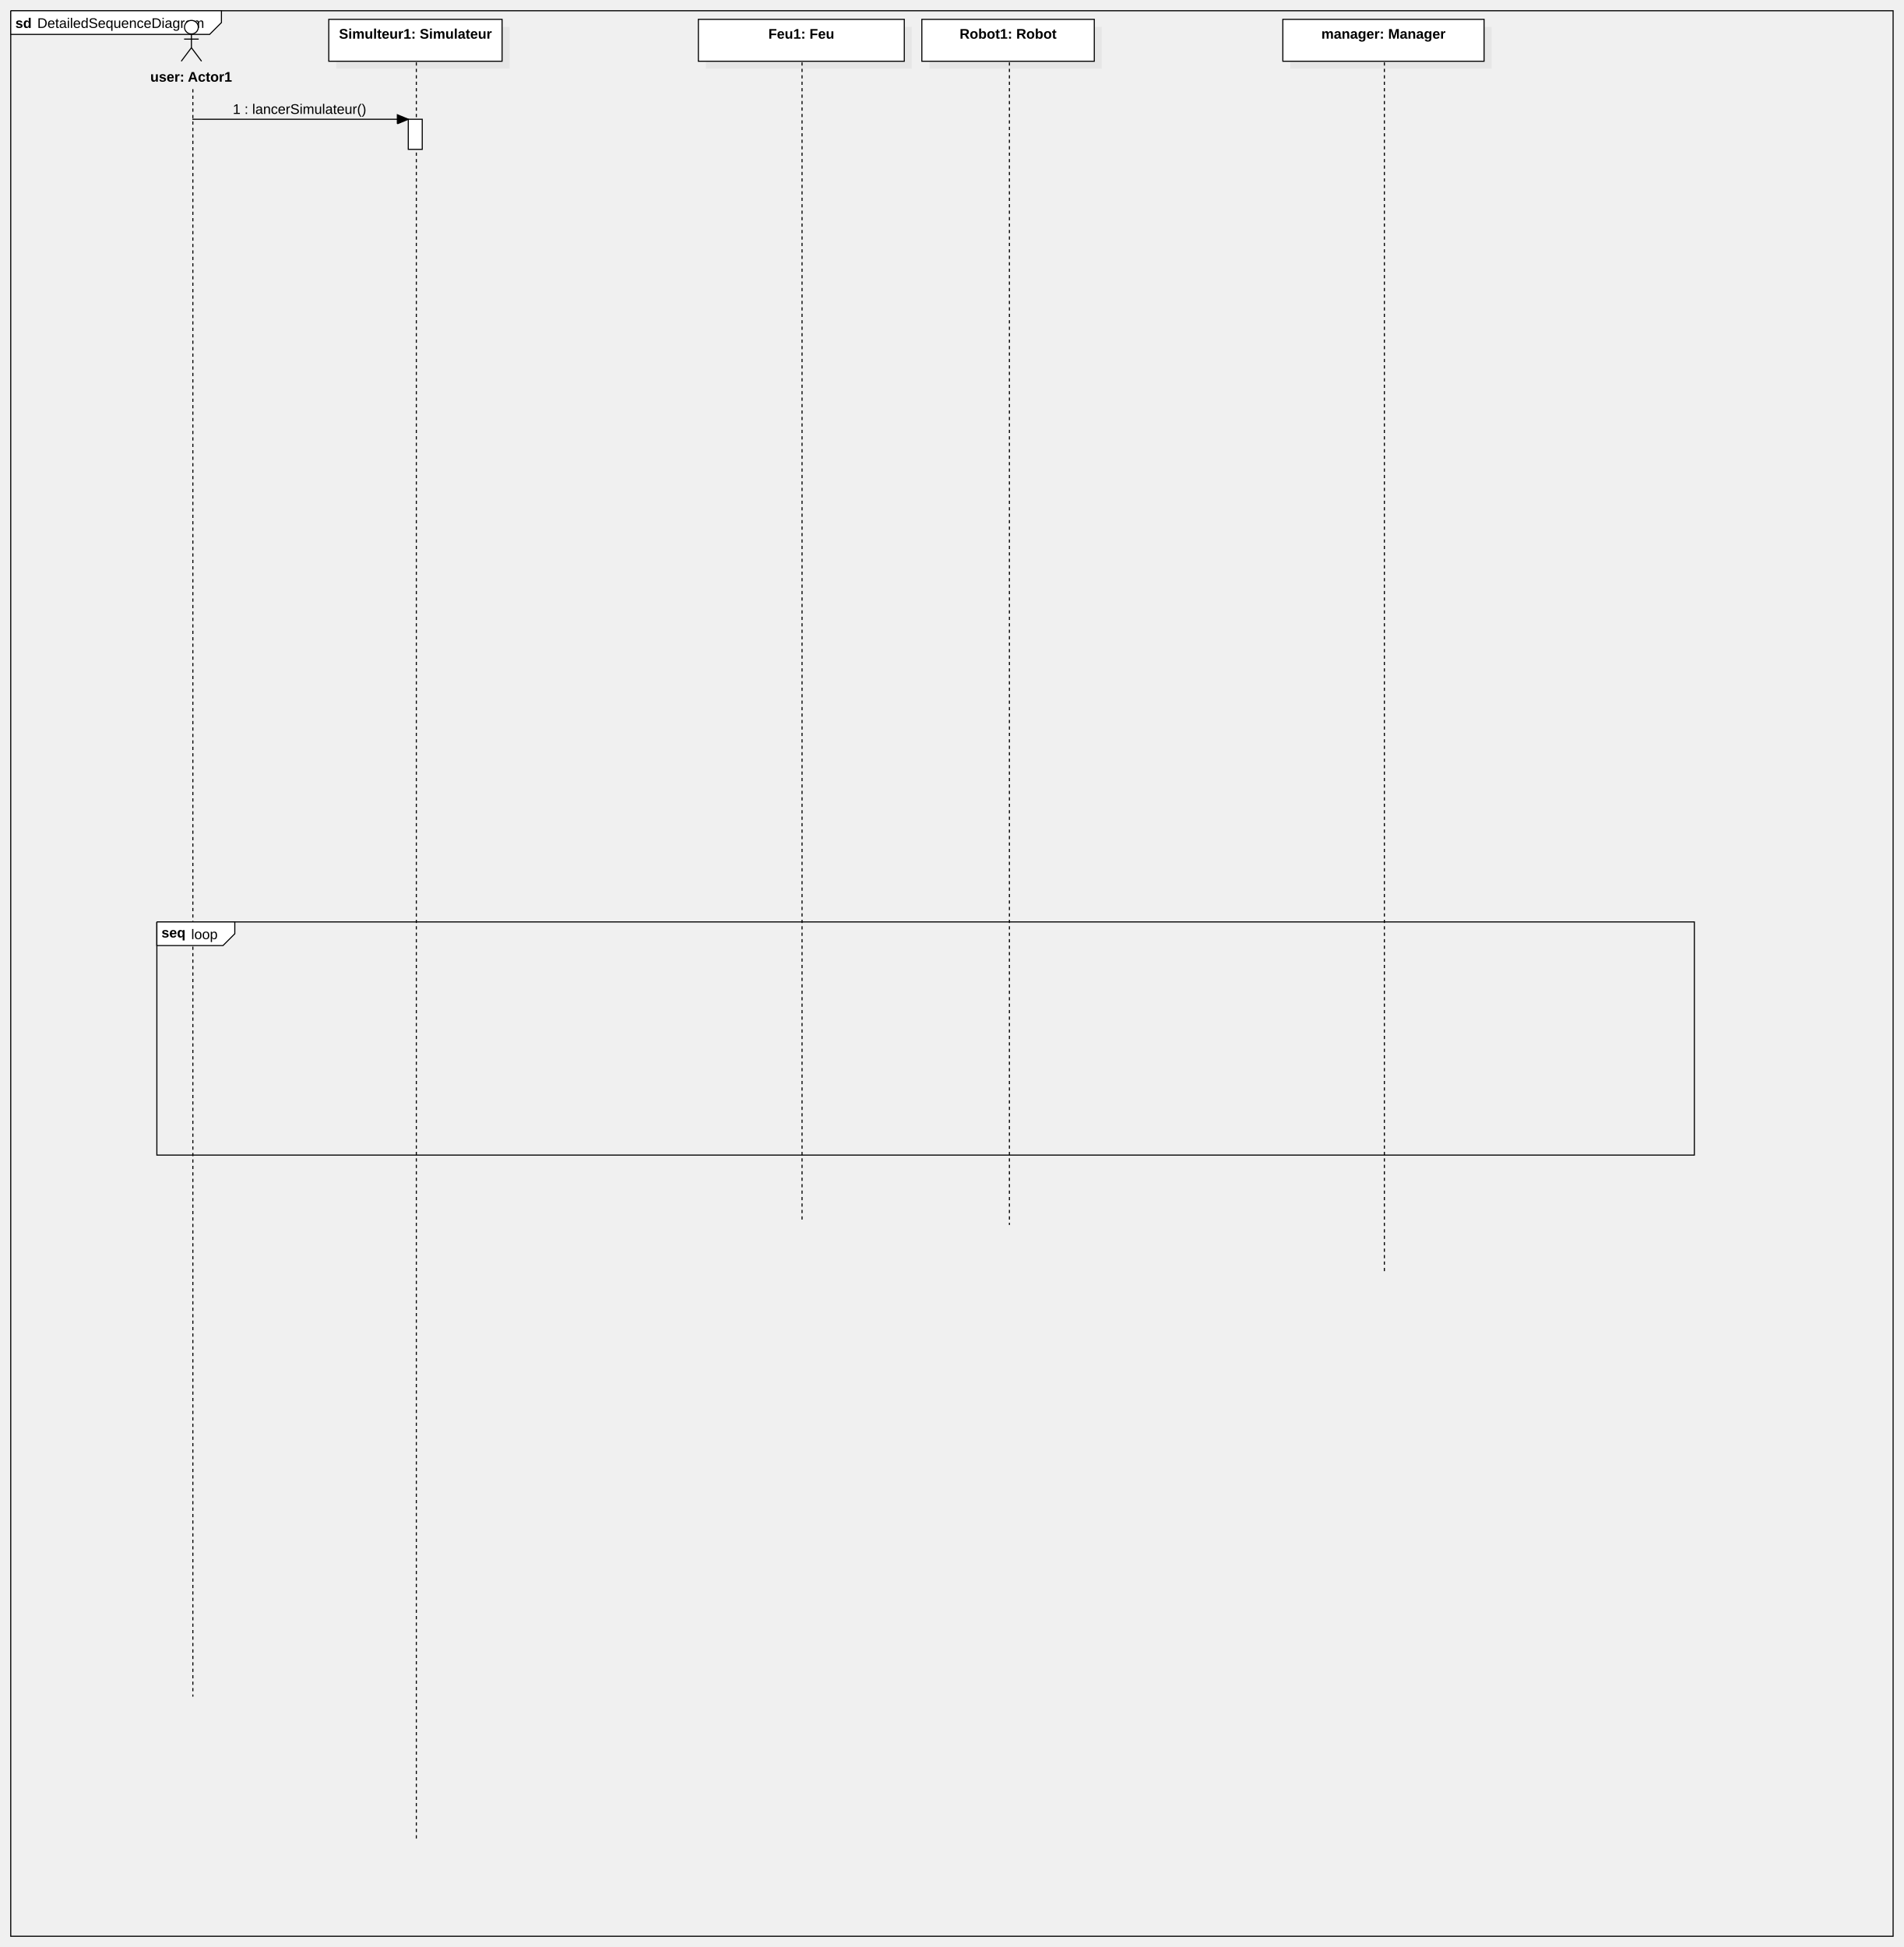
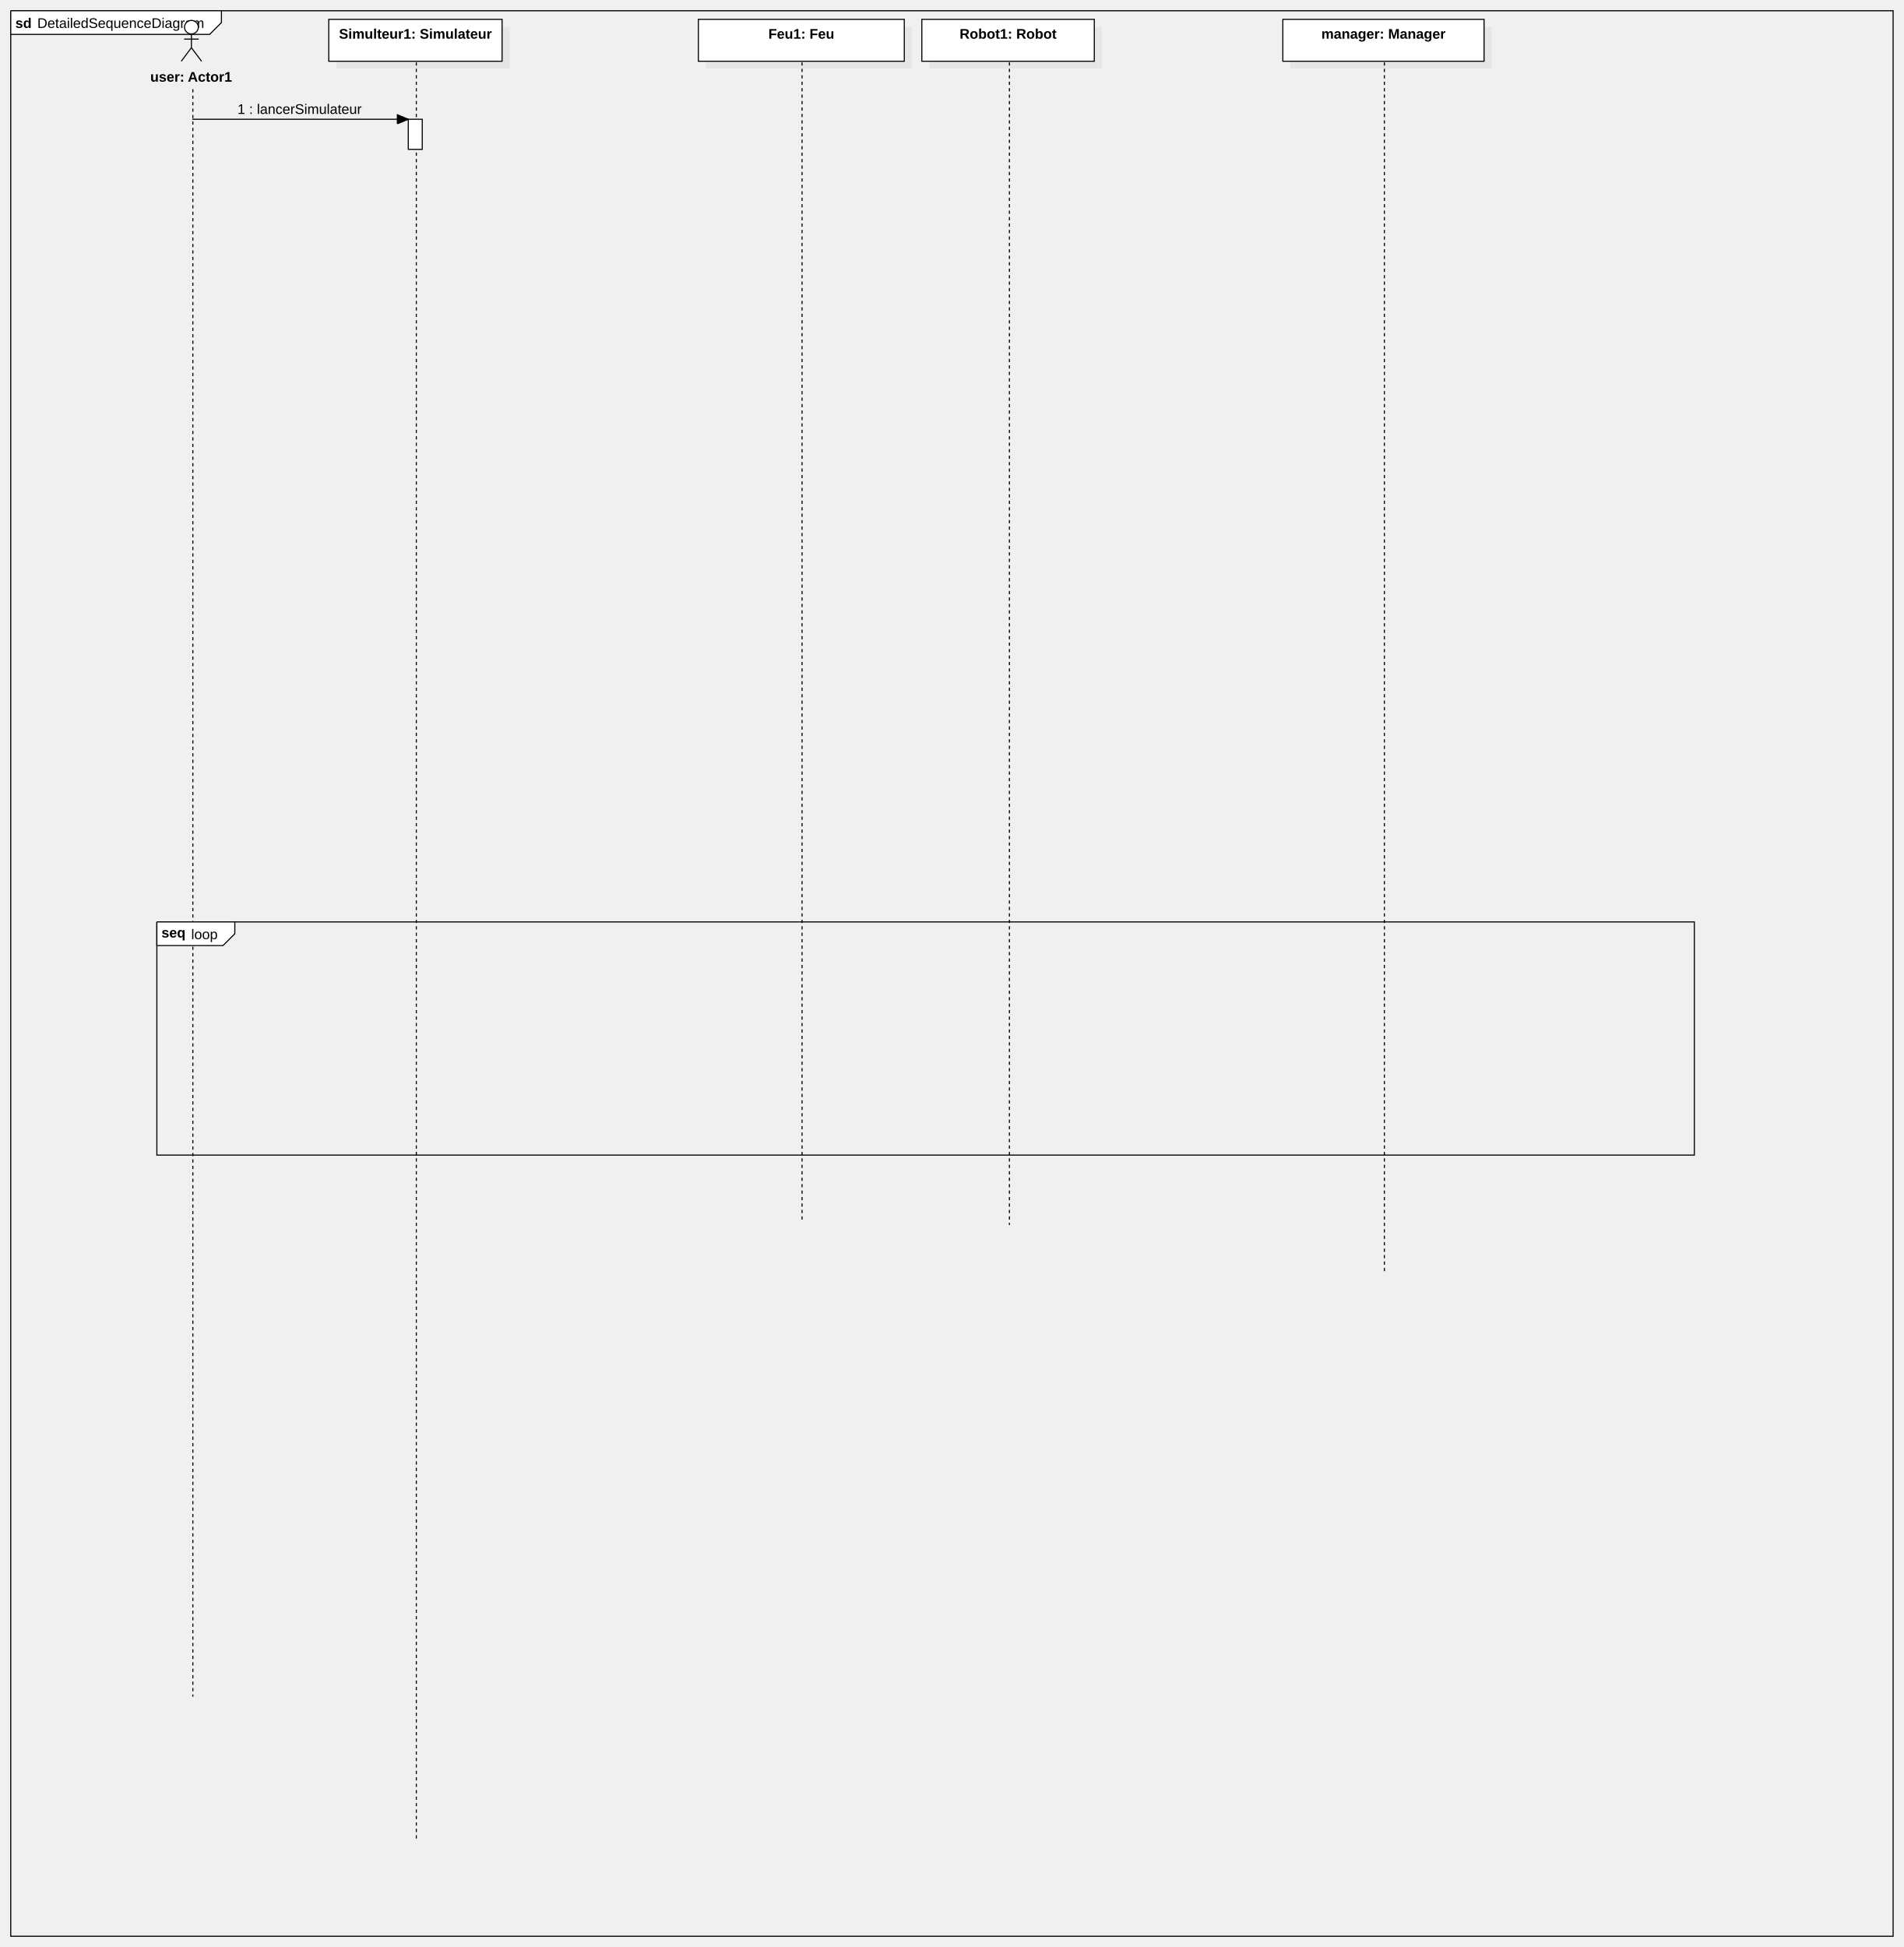
<svg xmlns="http://www.w3.org/2000/svg" version="1.1" width="1772" height="1812">
  <defs />
  <g>
    <g transform="translate(2,-22) scale(1,1)">
      <path fill="none" stroke="#000000" d="M 8 32 L 1760 32 L 1760 1824 L 8 1824 L 8 32" stroke-miterlimit="10" />
    </g>
    <g transform="translate(2,-22) scale(1,1)">
      <path fill="#ffffff" stroke="none" d="M 8 32 L 8 54 L 193.102 54 L 204.102 43 L 204.102 32 L 8 32" />
    </g>
    <g transform="translate(2,-22) scale(1,1)">
      <path fill="none" stroke="#000000" d="M 8 32 L 8 54 L 193.102 54 L 204.102 43 L 204.102 32 L 8 32 L 8 32" stroke-miterlimit="10" />
    </g>
    <g transform="translate(2,-22) scale(1,1)">
      <g>
        <path fill="none" stroke="none" />
        <text fill="#000000" stroke="none" font-family="Arial" font-size="13px" font-style="normal" font-weight="normal" text-decoration="none" x="32.73" y="48">DetailedSequenceDiagram</text>
      </g>
    </g>
    <g transform="translate(2,-22) scale(1,1)">
      <g>
        <path fill="none" stroke="none" />
        <text fill="#000000" stroke="none" font-family="Arial" font-size="13px" font-style="normal" font-weight="bold" text-decoration="none" x="12.28" y="48">sd</text>
      </g>
    </g>
    <g transform="translate(2,-22) scale(1,1)">
      <path fill="#ffffff" stroke="none" d="M 169.722 47.3 C 169.722 43.821 172.6 41 176.151 41 C 179.702 41 182.58 43.821 182.58 47.3 C 182.58 50.779 179.702 53.6 176.151 53.6 C 172.6 53.6 169.722 50.779 169.722 47.3 Z" />
    </g>
    <g transform="translate(2,-22) scale(1,1)">
      <path fill="none" stroke="#000000" d="M 169.722 47.3 C 169.722 43.821 172.6 41 176.151 41 C 179.702 41 182.58 43.821 182.58 47.3 C 182.58 50.779 179.702 53.6 176.151 53.6 C 172.6 53.6 169.722 50.779 169.722 47.3 Z" stroke-miterlimit="10" />
    </g>
    <g transform="translate(2,-22) scale(1,1)">
      <path fill="none" stroke="#000000" d="M 176.151 53.6 L 176.151 66.4" stroke-miterlimit="10" />
    </g>
    <g transform="translate(2,-22) scale(1,1)">
      <path fill="none" stroke="#000000" d="M 169.344 58.4 L 182.958 58.4" stroke-miterlimit="10" />
    </g>
    <g transform="translate(2,-22) scale(1,1)">
      <path fill="none" stroke="#000000" d="M 176.151 66.4 L 166.696 79" stroke-miterlimit="10" />
    </g>
    <g transform="translate(2,-22) scale(1,1)">
      <path fill="none" stroke="#000000" d="M 176.151 66.4 L 185.605 79" stroke-miterlimit="10" />
    </g>
    <g transform="translate(2,-22) scale(1,1)">
      <g>
        <path fill="none" stroke="none" />
        <text fill="#000000" stroke="none" font-family="Arial" font-size="13px" font-style="normal" font-weight="bold" text-decoration="none" x="137.862" y="98">user: Actor1</text>
      </g>
    </g>
    <g transform="translate(2,-22) scale(1,1)">
      <path fill="none" stroke="#000000" d="M 177.5 105 L 177.5 1601" stroke-miterlimit="10" stroke-dasharray="3" />
    </g>
    <g transform="translate(2,-22) scale(1,1)">
      <rect fill="#C0C0C0" stroke="none" x="655" y="47" width="191.656" height="39" opacity="0.2" />
    </g>
    <g transform="translate(2,-22) scale(1,1)">
      <rect fill="#ffffff" stroke="none" x="648" y="40" width="191.656" height="39" />
    </g>
    <g transform="translate(2,-22) scale(1,1)">
      <path fill="none" stroke="#000000" d="M 648 40 L 839.656 40 L 839.656 79 L 648 79 L 648 40 Z Z" stroke-miterlimit="10" />
    </g>
    <g transform="translate(2,-22) scale(1,1)">
      <g>
        <path fill="none" stroke="none" />
        <text fill="#000000" stroke="none" font-family="Arial" font-size="13px" font-style="normal" font-weight="bold" text-decoration="none" x="713.131" y="58">Feu1: Feu</text>
      </g>
    </g>
    <g transform="translate(2,-22) scale(1,1)">
      <path fill="none" stroke="#000000" d="M 744.5 80 L 744.5 1160" stroke-miterlimit="10" stroke-dasharray="3" />
    </g>
    <g transform="translate(2,-22) scale(1,1)">
      <rect fill="#C0C0C0" stroke="none" x="311" y="47" width="161.308" height="39" opacity="0.2" />
    </g>
    <g transform="translate(2,-22) scale(1,1)">
      <rect fill="#ffffff" stroke="none" x="304" y="40" width="161.308" height="39" />
    </g>
    <g transform="translate(2,-22) scale(1,1)">
      <path fill="none" stroke="#000000" d="M 304 40 L 465.308 40 L 465.308 79 L 304 79 L 304 40 Z Z" stroke-miterlimit="10" />
    </g>
    <g transform="translate(2,-22) scale(1,1)">
      <g>
        <path fill="none" stroke="none" />
        <text fill="#000000" stroke="none" font-family="Arial" font-size="13px" font-style="normal" font-weight="bold" text-decoration="none" x="313.5" y="58">Simulteur1: Simulateur</text>
      </g>
    </g>
    <g transform="translate(2,-22) scale(1,1)">
      <path fill="none" stroke="#000000" d="M 385.5 80 L 385.5 1734" stroke-miterlimit="10" stroke-dasharray="3" />
    </g>
    <g transform="translate(2,-22) scale(1,1)">
      <rect fill="#C0C0C0" stroke="none" x="1199" y="47" width="187.295" height="39" opacity="0.2" />
    </g>
    <g transform="translate(2,-22) scale(1,1)">
      <rect fill="#ffffff" stroke="none" x="1192" y="40" width="187.295" height="39" />
    </g>
    <g transform="translate(2,-22) scale(1,1)">
      <path fill="none" stroke="#000000" d="M 1192 40 L 1379.295 40 L 1379.295 79 L 1192 79 L 1192 40 Z Z" stroke-miterlimit="10" />
    </g>
    <g transform="translate(2,-22) scale(1,1)">
      <g>
        <path fill="none" stroke="none" />
        <text fill="#000000" stroke="none" font-family="Arial" font-size="13px" font-style="normal" font-weight="bold" text-decoration="none" x="1227.852" y="58">manager: Manager</text>
      </g>
    </g>
    <g transform="translate(2,-22) scale(1,1)">
      <path fill="none" stroke="#000000" d="M 1286.5 80 L 1286.5 1208" stroke-miterlimit="10" stroke-dasharray="3" />
    </g>
    <g transform="translate(2,-22) scale(1,1)">
      <rect fill="#C0C0C0" stroke="none" x="863" y="47" width="160.502" height="39" opacity="0.2" />
    </g>
    <g transform="translate(2,-22) scale(1,1)">
      <rect fill="#ffffff" stroke="none" x="856" y="40" width="160.502" height="39" />
    </g>
    <g transform="translate(2,-22) scale(1,1)">
      <path fill="none" stroke="#000000" d="M 856 40 L 1016.502 40 L 1016.502 79 L 856 79 L 856 40 Z Z" stroke-miterlimit="10" />
    </g>
    <g transform="translate(2,-22) scale(1,1)">
      <g>
        <path fill="none" stroke="none" />
        <text fill="#000000" stroke="none" font-family="Arial" font-size="13px" font-style="normal" font-weight="bold" text-decoration="none" x="891.125" y="58">Robot1: Robot</text>
      </g>
    </g>
    <g transform="translate(2,-22) scale(1,1)">
      <path fill="none" stroke="#000000" d="M 937.5 80 L 937.5 1162" stroke-miterlimit="10" stroke-dasharray="3" />
    </g>
    <g transform="translate(2,-22) scale(1,1)">
      <path fill="none" stroke="#000000" d="M 177 133 L 378 133" stroke-miterlimit="10" />
    </g>
    <g transform="translate(2,-22) scale(1,1)">
      <path fill="#000000" stroke="none" d="M 367.837 137.21 L 378 133 L 367.837 128.79" />
    </g>
    <g transform="translate(2,-22) scale(1,1)">
      <path fill="none" stroke="#000000" d="M 367.837 137.21 L 378 133 L 367.837 128.79 L 367.837 137.21" stroke-miterlimit="10" />
    </g>
    <g transform="translate(2,-22) scale(1,1)">
      <g>
        <path fill="none" stroke="none" />
-         <text fill="#000000" stroke="none" font-family="Arial" font-size="13px" font-style="normal" font-weight="normal" text-decoration="none" x="214.671" y="128">1 : lancerSimulateur()</text>
+         <text fill="#000000" stroke="none" font-family="Arial" font-size="13px" font-style="normal" font-weight="normal" text-decoration="none" x="219" y="128">1 : lancerSimulateur</text>
      </g>
    </g>
    <g transform="translate(2,-22) scale(1,1)">
      <rect fill="#ffffff" stroke="none" x="378" y="133" width="13" height="28" />
    </g>
    <g transform="translate(2,-22) scale(1,1)">
      <path fill="none" stroke="#000000" d="M 378 133 L 391 133 L 391 161 L 378 161 L 378 133 Z Z" stroke-miterlimit="10" />
    </g>
    <g transform="translate(2,-22) scale(1,1)">
      <path fill="none" stroke="#000000" d="M 144 880 L 1575 880 L 1575 1097 L 144 1097 L 144 880" stroke-miterlimit="10" />
    </g>
    <g transform="translate(2,-22) scale(1,1)">
      <path fill="#ffffff" stroke="none" d="M 144 880 L 144 902 L 205.538 902 L 216.538 891 L 216.538 880 L 144 880" />
    </g>
    <g transform="translate(2,-22) scale(1,1)">
      <path fill="none" stroke="#000000" d="M 144 880 L 144 902 L 205.538 902 L 216.538 891 L 216.538 880 L 144 880 L 144 880" stroke-miterlimit="10" />
    </g>
    <g transform="translate(2,-22) scale(1,1)">
      <g>
        <path fill="none" stroke="none" />
        <text fill="#000000" stroke="none" font-family="Arial" font-size="13px" font-style="normal" font-weight="normal" text-decoration="none" x="175.96" y="896">loop</text>
      </g>
    </g>
    <g transform="translate(2,-22) scale(1,1)">
      <g>
        <path fill="none" stroke="none" />
        <text fill="#000000" stroke="none" font-family="Arial" font-size="13px" font-style="normal" font-weight="bold" text-decoration="none" x="148.28" y="894.5">seq</text>
      </g>
    </g>
  </g>
</svg>
